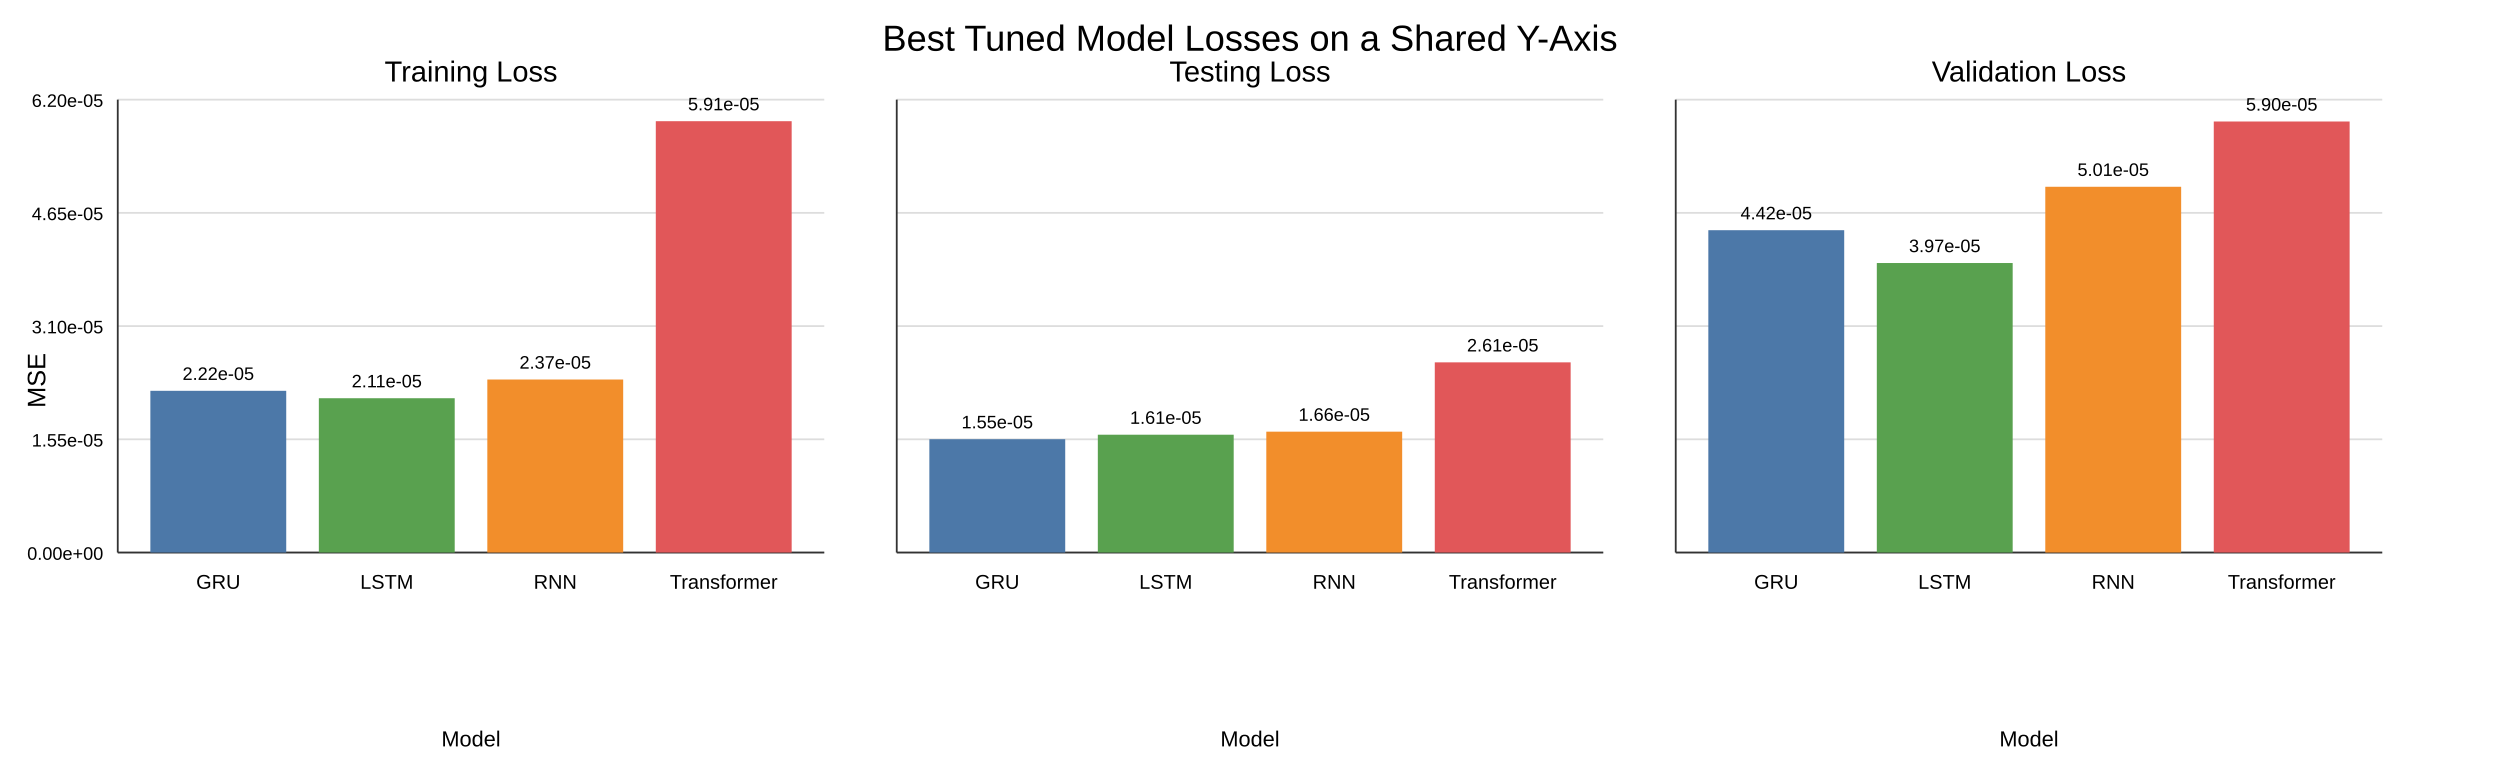
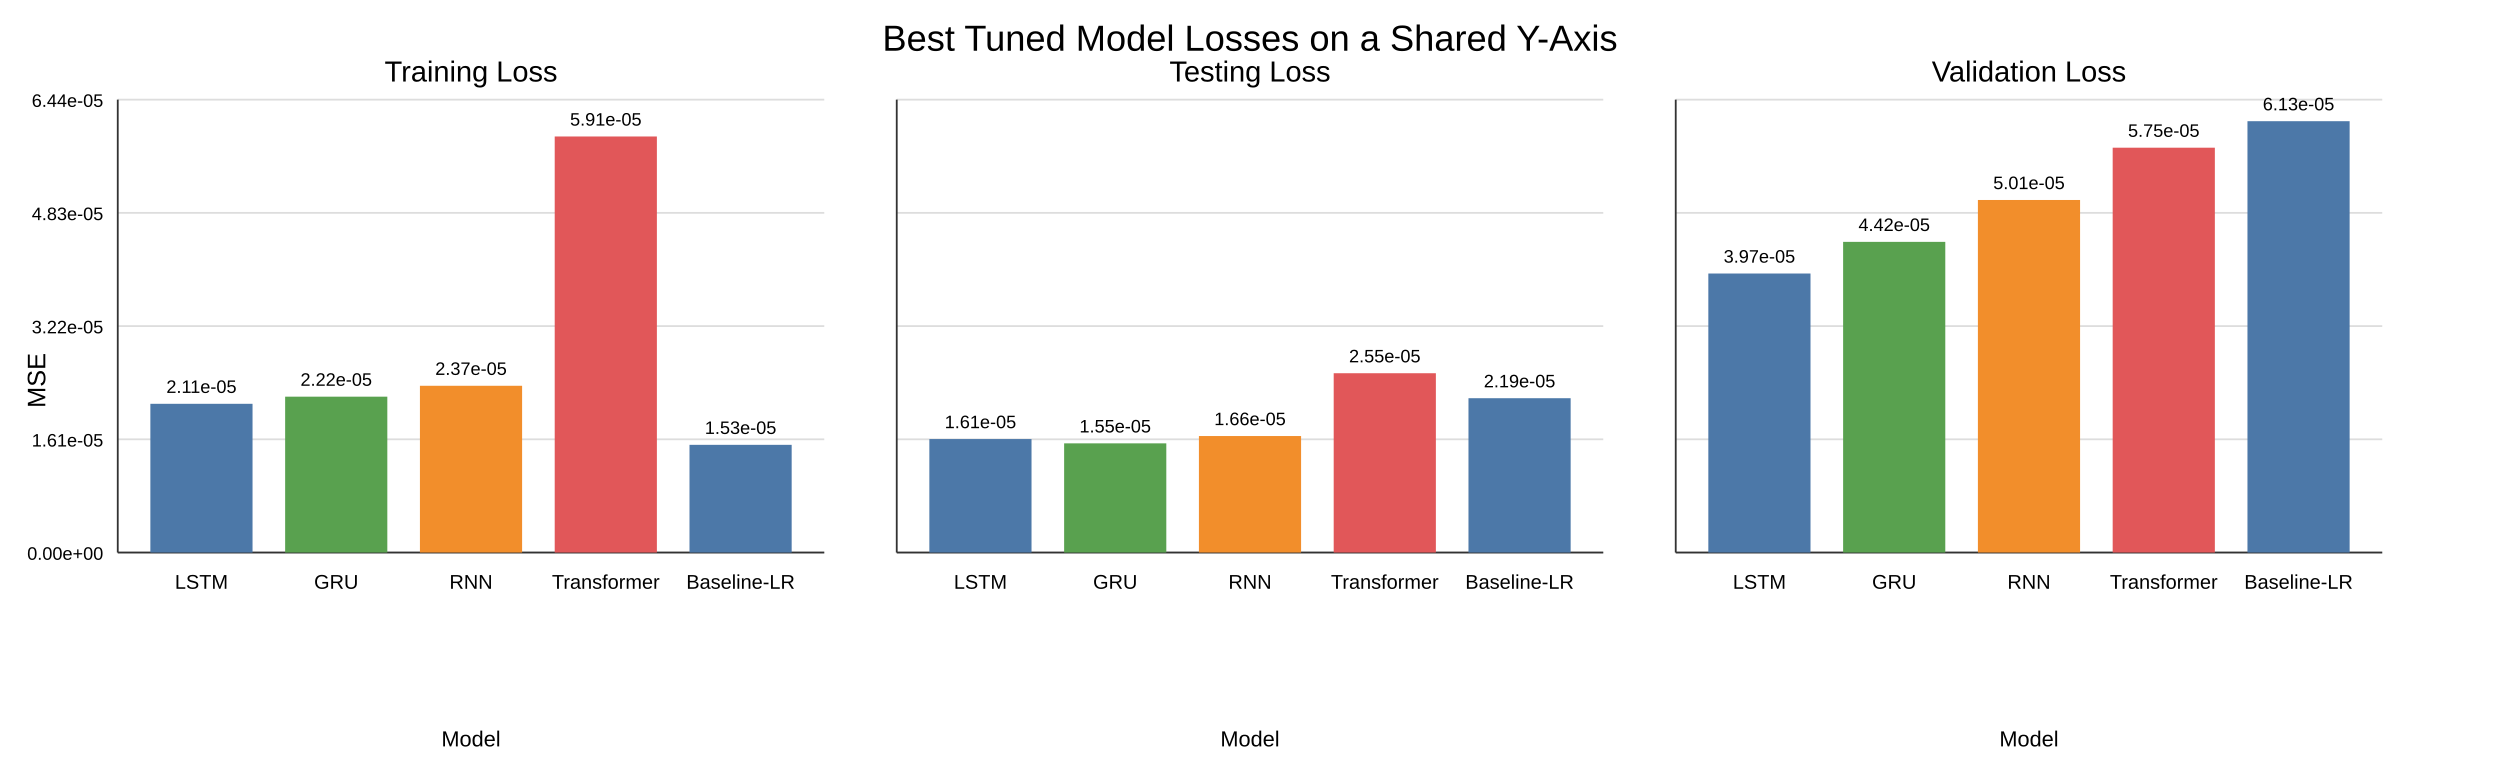
<svg xmlns="http://www.w3.org/2000/svg" width="1380" height="430" viewBox="0 0 1380 430">
  <rect width="100%" height="100%" fill="white" />
  <text x="690" y="28" font-size="20" text-anchor="middle" font-family="Arial">Best Tuned Model Losses on a Shared Y-Axis</text>
  <text x="25" y="210" font-size="14" text-anchor="middle" transform="rotate(-90 25 210)" font-family="Arial">MSE</text>
  <text x="260.0" y="45" font-size="16" text-anchor="middle" font-family="Arial">Training Loss</text>
  <line x1="65" y1="305.00" x2="455" y2="305.00" stroke="#dddddd" stroke-width="1" />
  <text x="57" y="309.00" font-size="10" text-anchor="end" font-family="Arial">0.00e+00</text>
  <line x1="65" y1="242.50" x2="455" y2="242.50" stroke="#dddddd" stroke-width="1" />
-   <text x="57" y="246.50" font-size="10" text-anchor="end" font-family="Arial">1.55e-05</text>
+   <text x="57" y="246.50" font-size="10" text-anchor="end" font-family="Arial">1.61e-05</text>
  <line x1="65" y1="180.00" x2="455" y2="180.00" stroke="#dddddd" stroke-width="1" />
-   <text x="57" y="184.00" font-size="10" text-anchor="end" font-family="Arial">3.10e-05</text>
+   <text x="57" y="184.00" font-size="10" text-anchor="end" font-family="Arial">3.22e-05</text>
  <line x1="65" y1="117.50" x2="455" y2="117.50" stroke="#dddddd" stroke-width="1" />
-   <text x="57" y="121.50" font-size="10" text-anchor="end" font-family="Arial">4.65e-05</text>
+   <text x="57" y="121.50" font-size="10" text-anchor="end" font-family="Arial">4.83e-05</text>
  <line x1="65" y1="55.00" x2="455" y2="55.00" stroke="#dddddd" stroke-width="1" />
-   <text x="57" y="59.00" font-size="10" text-anchor="end" font-family="Arial">6.20e-05</text>
+   <text x="57" y="59.00" font-size="10" text-anchor="end" font-family="Arial">6.44e-05</text>
  <line x1="65" y1="55" x2="65" y2="305" stroke="#333333" stroke-width="1" />
  <line x1="65" y1="305" x2="455" y2="305" stroke="#333333" stroke-width="1" />
-   <rect x="83.00" y="215.73" width="75.00" height="89.27" fill="#4C78A8" />
-   <text x="120.50" y="209.73" font-size="10" text-anchor="middle" font-family="Arial">2.22e-05</text>
-   <text x="120.50" y="325.00" font-size="11" text-anchor="middle" font-family="Arial">GRU</text>
-   <rect x="176.00" y="219.82" width="75.00" height="85.18" fill="#59A14F" />
-   <text x="213.50" y="213.82" font-size="10" text-anchor="middle" font-family="Arial">2.11e-05</text>
-   <text x="213.50" y="325.00" font-size="11" text-anchor="middle" font-family="Arial">LSTM</text>
-   <rect x="269.00" y="209.49" width="75.00" height="95.51" fill="#F28E2B" />
-   <text x="306.50" y="203.49" font-size="10" text-anchor="middle" font-family="Arial">2.37e-05</text>
-   <text x="306.50" y="325.00" font-size="11" text-anchor="middle" font-family="Arial">RNN</text>
-   <rect x="362.00" y="66.90" width="75.00" height="238.10" fill="#E15759" />
-   <text x="399.50" y="60.90" font-size="10" text-anchor="middle" font-family="Arial">5.91e-05</text>
-   <text x="399.50" y="325.00" font-size="11" text-anchor="middle" font-family="Arial">Transformer</text>
+   <rect x="83.00" y="222.90" width="56.40" height="82.10" fill="#4C78A8" />
+   <text x="111.20" y="216.90" font-size="10" text-anchor="middle" font-family="Arial">2.11e-05</text>
+   <text x="111.20" y="325.00" font-size="11" text-anchor="middle" font-family="Arial">LSTM</text>
+   <rect x="157.40" y="218.96" width="56.40" height="86.04" fill="#59A14F" />
+   <text x="185.60" y="212.96" font-size="10" text-anchor="middle" font-family="Arial">2.22e-05</text>
+   <text x="185.60" y="325.00" font-size="11" text-anchor="middle" font-family="Arial">GRU</text>
+   <rect x="231.80" y="212.95" width="56.40" height="92.05" fill="#F28E2B" />
+   <text x="260.00" y="206.95" font-size="10" text-anchor="middle" font-family="Arial">2.37e-05</text>
+   <text x="260.00" y="325.00" font-size="11" text-anchor="middle" font-family="Arial">RNN</text>
+   <rect x="306.20" y="75.34" width="56.40" height="229.66" fill="#E15759" />
+   <text x="334.40" y="69.34" font-size="10" text-anchor="middle" font-family="Arial">5.91e-05</text>
+   <text x="334.40" y="325.00" font-size="11" text-anchor="middle" font-family="Arial">Transformer</text>
+   <rect x="380.60" y="245.55" width="56.40" height="59.45" fill="#4C78A8" />
+   <text x="408.80" y="239.55" font-size="10" text-anchor="middle" font-family="Arial">1.53e-05</text>
+   <text x="408.80" y="325.00" font-size="11" text-anchor="middle" font-family="Arial">Baseline-LR</text>
  <text x="260.0" y="412" font-size="12" text-anchor="middle" font-family="Arial">Model</text>
  <text x="690.0" y="45" font-size="16" text-anchor="middle" font-family="Arial">Testing Loss</text>
  <line x1="495" y1="305.00" x2="885" y2="305.00" stroke="#dddddd" stroke-width="1" />
  <line x1="495" y1="242.50" x2="885" y2="242.50" stroke="#dddddd" stroke-width="1" />
  <line x1="495" y1="180.00" x2="885" y2="180.00" stroke="#dddddd" stroke-width="1" />
  <line x1="495" y1="117.50" x2="885" y2="117.50" stroke="#dddddd" stroke-width="1" />
  <line x1="495" y1="55.00" x2="885" y2="55.00" stroke="#dddddd" stroke-width="1" />
  <line x1="495" y1="55" x2="495" y2="305" stroke="#333333" stroke-width="1" />
  <line x1="495" y1="305" x2="885" y2="305" stroke="#333333" stroke-width="1" />
-   <rect x="513.00" y="242.44" width="75.00" height="62.56" fill="#4C78A8" />
-   <text x="550.50" y="236.44" font-size="10" text-anchor="middle" font-family="Arial">1.55e-05</text>
-   <text x="550.50" y="325.00" font-size="11" text-anchor="middle" font-family="Arial">GRU</text>
-   <rect x="606.00" y="239.96" width="75.00" height="65.04" fill="#59A14F" />
-   <text x="643.50" y="233.96" font-size="10" text-anchor="middle" font-family="Arial">1.61e-05</text>
-   <text x="643.50" y="325.00" font-size="11" text-anchor="middle" font-family="Arial">LSTM</text>
-   <rect x="699.00" y="238.28" width="75.00" height="66.72" fill="#F28E2B" />
-   <text x="736.50" y="232.28" font-size="10" text-anchor="middle" font-family="Arial">1.66e-05</text>
-   <text x="736.50" y="325.00" font-size="11" text-anchor="middle" font-family="Arial">RNN</text>
-   <rect x="792.00" y="200.02" width="75.00" height="104.98" fill="#E15759" />
-   <text x="829.50" y="194.02" font-size="10" text-anchor="middle" font-family="Arial">2.61e-05</text>
-   <text x="829.50" y="325.00" font-size="11" text-anchor="middle" font-family="Arial">Transformer</text>
+   <rect x="513.00" y="242.36" width="56.40" height="62.64" fill="#4C78A8" />
+   <text x="541.20" y="236.36" font-size="10" text-anchor="middle" font-family="Arial">1.61e-05</text>
+   <text x="541.20" y="325.00" font-size="11" text-anchor="middle" font-family="Arial">LSTM</text>
+   <rect x="587.40" y="244.73" width="56.40" height="60.27" fill="#59A14F" />
+   <text x="615.60" y="238.73" font-size="10" text-anchor="middle" font-family="Arial">1.55e-05</text>
+   <text x="615.60" y="325.00" font-size="11" text-anchor="middle" font-family="Arial">GRU</text>
+   <rect x="661.80" y="240.69" width="56.40" height="64.31" fill="#F28E2B" />
+   <text x="690.00" y="234.69" font-size="10" text-anchor="middle" font-family="Arial">1.66e-05</text>
+   <text x="690.00" y="325.00" font-size="11" text-anchor="middle" font-family="Arial">RNN</text>
+   <rect x="736.20" y="206.02" width="56.40" height="98.98" fill="#E15759" />
+   <text x="764.40" y="200.02" font-size="10" text-anchor="middle" font-family="Arial">2.55e-05</text>
+   <text x="764.40" y="325.00" font-size="11" text-anchor="middle" font-family="Arial">Transformer</text>
+   <rect x="810.60" y="219.81" width="56.40" height="85.19" fill="#4C78A8" />
+   <text x="838.80" y="213.81" font-size="10" text-anchor="middle" font-family="Arial">2.19e-05</text>
+   <text x="838.80" y="325.00" font-size="11" text-anchor="middle" font-family="Arial">Baseline-LR</text>
  <text x="690.0" y="412" font-size="12" text-anchor="middle" font-family="Arial">Model</text>
  <text x="1120.0" y="45" font-size="16" text-anchor="middle" font-family="Arial">Validation Loss</text>
  <line x1="925" y1="305.00" x2="1315" y2="305.00" stroke="#dddddd" stroke-width="1" />
  <line x1="925" y1="242.50" x2="1315" y2="242.50" stroke="#dddddd" stroke-width="1" />
  <line x1="925" y1="180.00" x2="1315" y2="180.00" stroke="#dddddd" stroke-width="1" />
  <line x1="925" y1="117.50" x2="1315" y2="117.50" stroke="#dddddd" stroke-width="1" />
  <line x1="925" y1="55.00" x2="1315" y2="55.00" stroke="#dddddd" stroke-width="1" />
  <line x1="925" y1="55" x2="925" y2="305" stroke="#333333" stroke-width="1" />
  <line x1="925" y1="305" x2="1315" y2="305" stroke="#333333" stroke-width="1" />
-   <rect x="943.00" y="127.07" width="75.00" height="177.93" fill="#4C78A8" />
-   <text x="980.50" y="121.07" font-size="10" text-anchor="middle" font-family="Arial">4.42e-05</text>
-   <text x="980.50" y="325.00" font-size="11" text-anchor="middle" font-family="Arial">GRU</text>
-   <rect x="1036.00" y="145.19" width="75.00" height="159.81" fill="#59A14F" />
-   <text x="1073.50" y="139.19" font-size="10" text-anchor="middle" font-family="Arial">3.97e-05</text>
-   <text x="1073.50" y="325.00" font-size="11" text-anchor="middle" font-family="Arial">LSTM</text>
-   <rect x="1129.00" y="103.10" width="75.00" height="201.90" fill="#F28E2B" />
-   <text x="1166.50" y="97.10" font-size="10" text-anchor="middle" font-family="Arial">5.01e-05</text>
-   <text x="1166.50" y="325.00" font-size="11" text-anchor="middle" font-family="Arial">RNN</text>
-   <rect x="1222.00" y="67.07" width="75.00" height="237.93" fill="#E15759" />
-   <text x="1259.50" y="61.07" font-size="10" text-anchor="middle" font-family="Arial">5.90e-05</text>
-   <text x="1259.50" y="325.00" font-size="11" text-anchor="middle" font-family="Arial">Transformer</text>
+   <rect x="943.00" y="150.98" width="56.40" height="154.02" fill="#4C78A8" />
+   <text x="971.20" y="144.98" font-size="10" text-anchor="middle" font-family="Arial">3.97e-05</text>
+   <text x="971.20" y="325.00" font-size="11" text-anchor="middle" font-family="Arial">LSTM</text>
+   <rect x="1017.40" y="133.51" width="56.40" height="171.49" fill="#59A14F" />
+   <text x="1045.60" y="127.51" font-size="10" text-anchor="middle" font-family="Arial">4.42e-05</text>
+   <text x="1045.60" y="325.00" font-size="11" text-anchor="middle" font-family="Arial">GRU</text>
+   <rect x="1091.80" y="110.39" width="56.40" height="194.61" fill="#F28E2B" />
+   <text x="1120.00" y="104.39" font-size="10" text-anchor="middle" font-family="Arial">5.01e-05</text>
+   <text x="1120.00" y="325.00" font-size="11" text-anchor="middle" font-family="Arial">RNN</text>
+   <rect x="1166.20" y="81.53" width="56.40" height="223.47" fill="#E15759" />
+   <text x="1194.40" y="75.53" font-size="10" text-anchor="middle" font-family="Arial">5.75e-05</text>
+   <text x="1194.40" y="325.00" font-size="11" text-anchor="middle" font-family="Arial">Transformer</text>
+   <rect x="1240.60" y="66.90" width="56.40" height="238.10" fill="#4C78A8" />
+   <text x="1268.80" y="60.90" font-size="10" text-anchor="middle" font-family="Arial">6.13e-05</text>
+   <text x="1268.80" y="325.00" font-size="11" text-anchor="middle" font-family="Arial">Baseline-LR</text>
  <text x="1120.0" y="412" font-size="12" text-anchor="middle" font-family="Arial">Model</text>
</svg>
